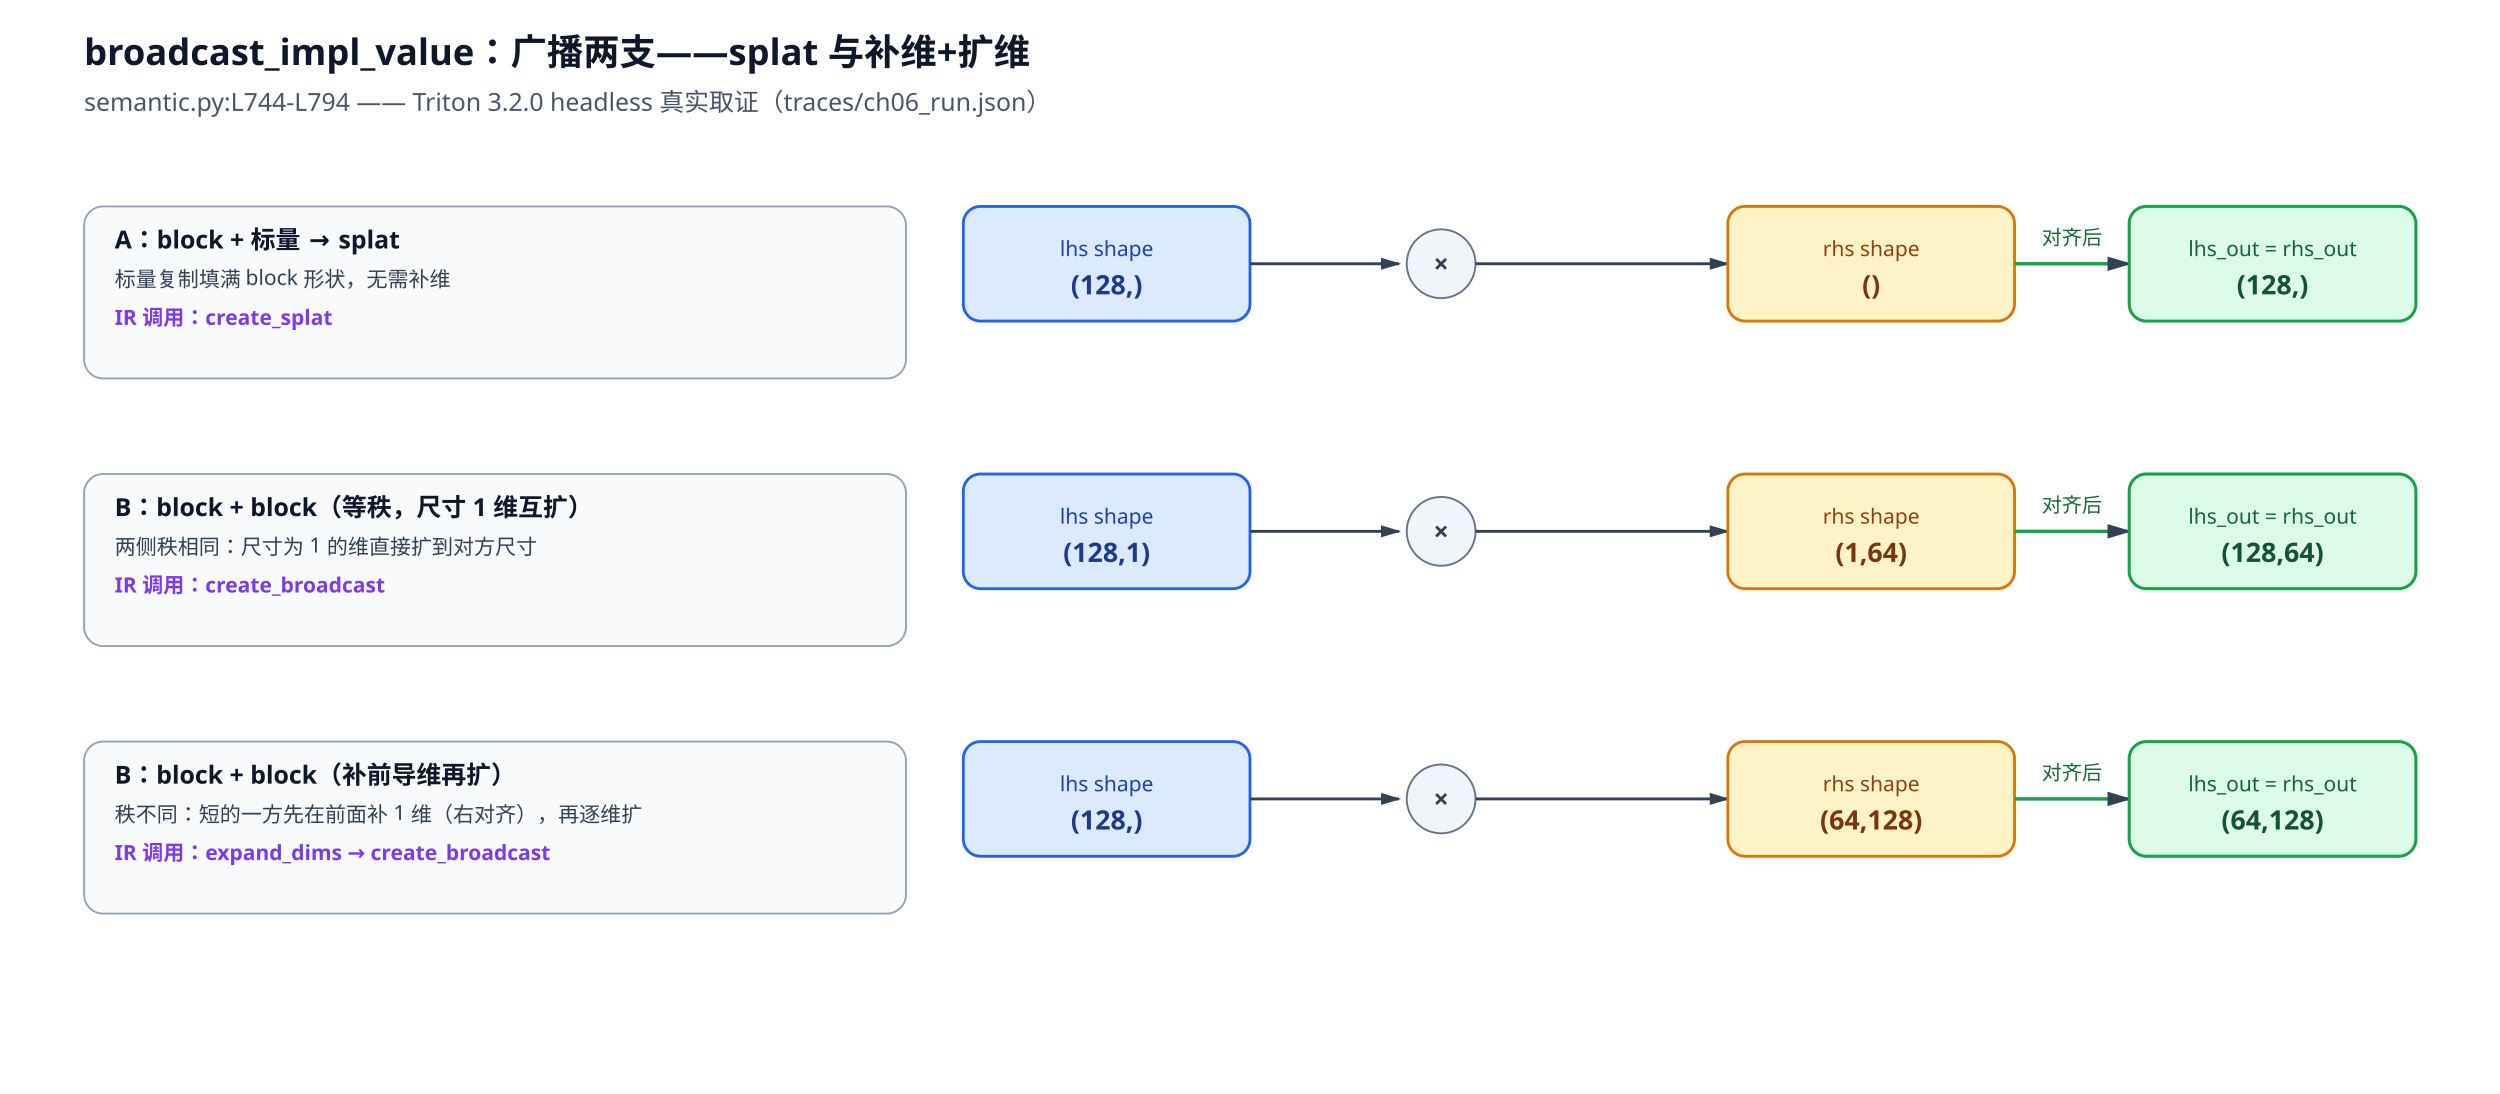
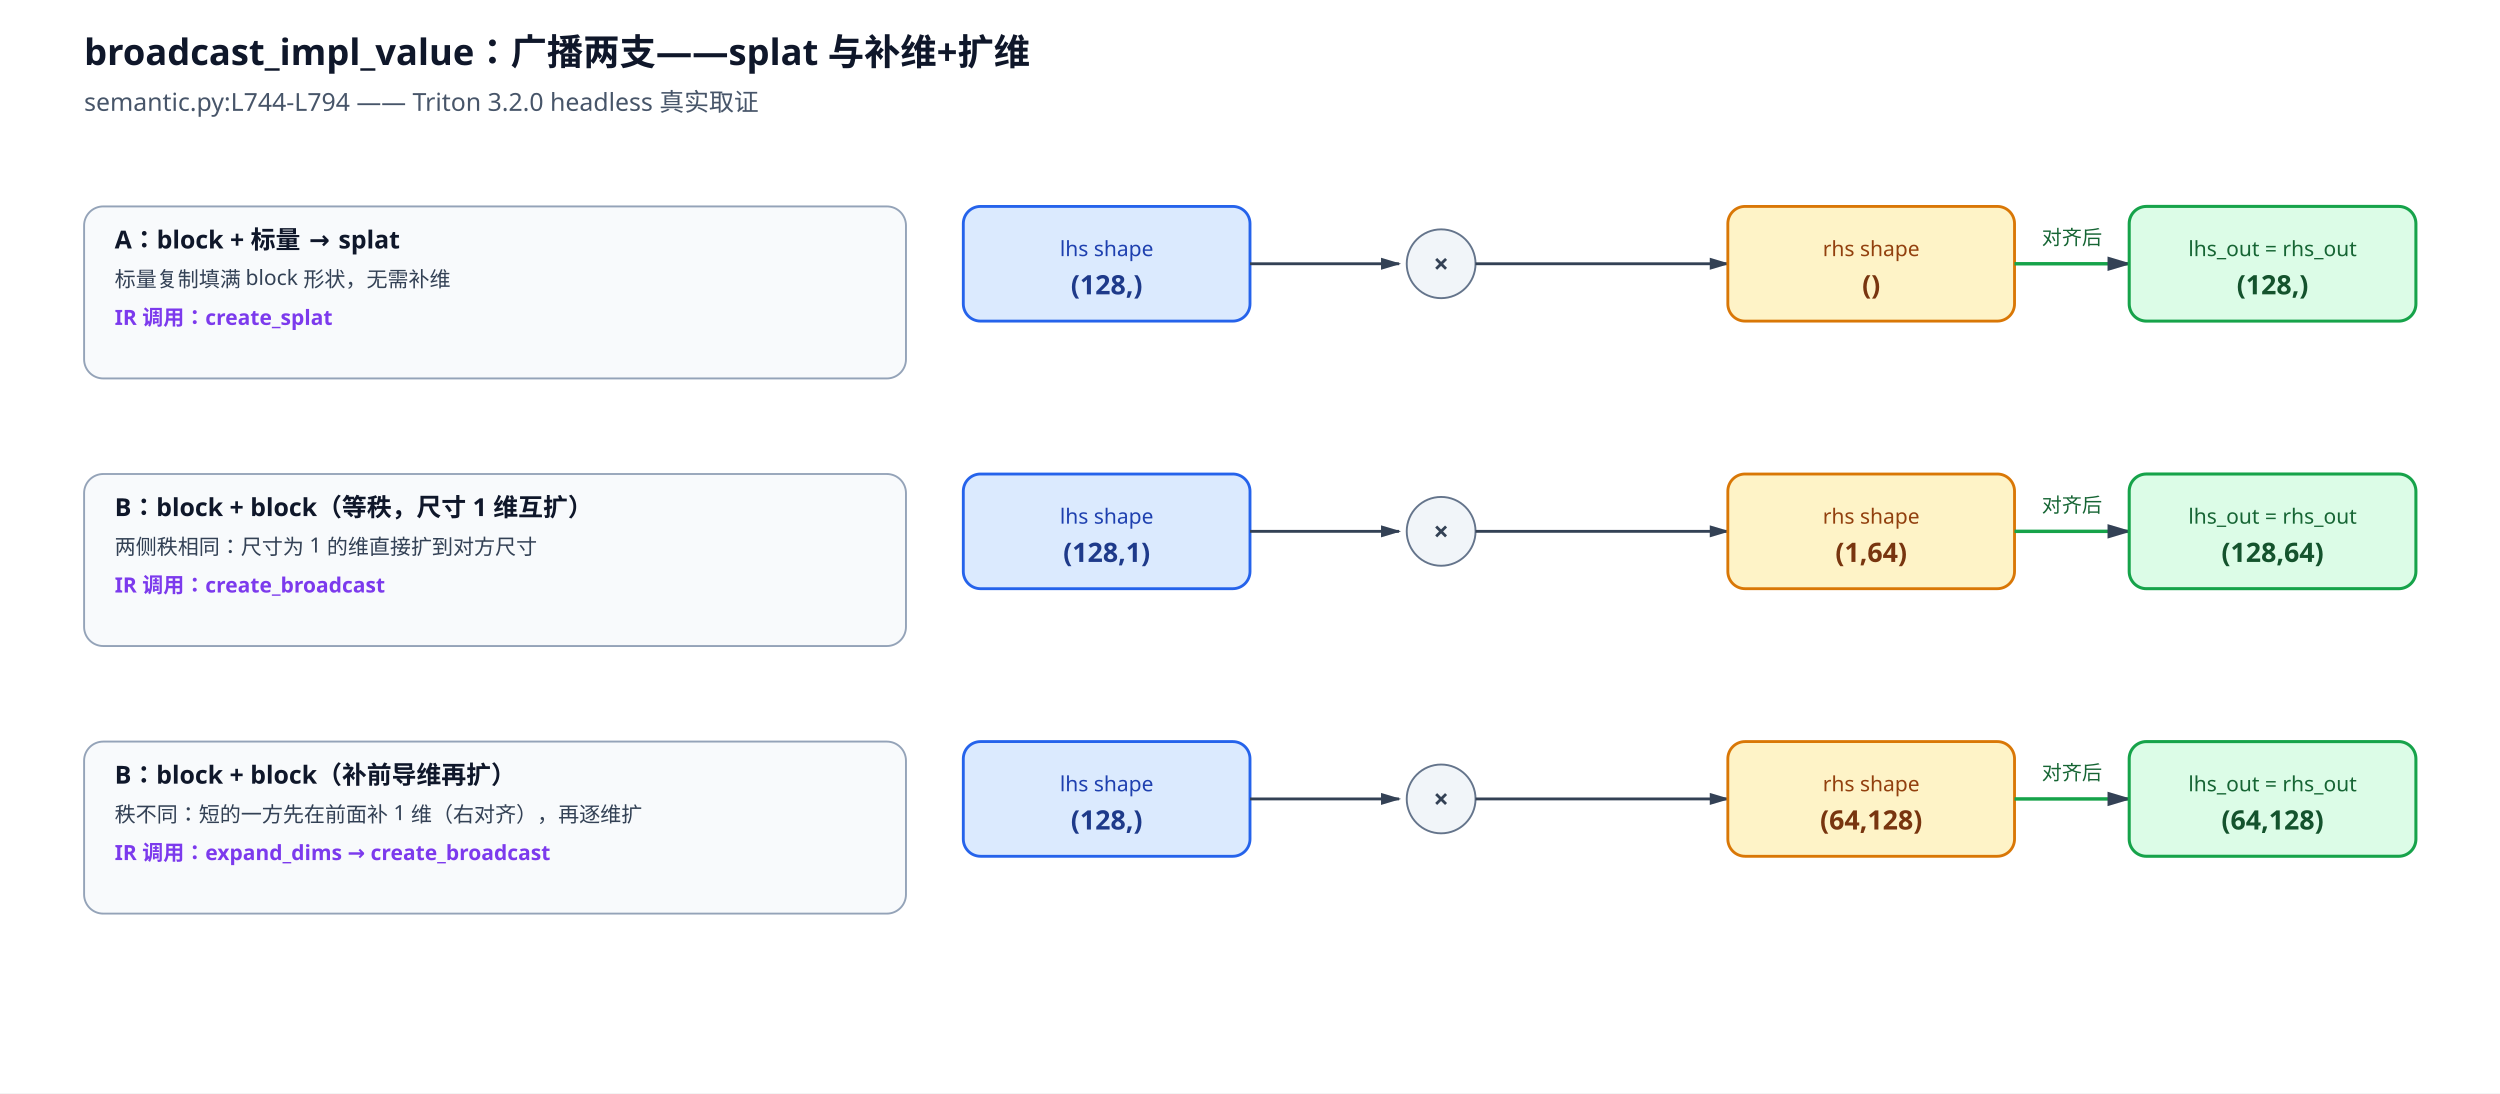
<svg xmlns="http://www.w3.org/2000/svg" viewBox="0 0 1308 572">
  <defs>
    <marker id="a" viewBox="0 0 10 6" refX="9" refY="3" markerWidth="7" markerHeight="5" orient="auto">
      <path d="M0,0 L10,3 L0,6 Z" fill="#334155" />
    </marker>
  </defs>
  <rect width="1308" height="572" fill="white" />
  <text x="44" y="34" font-family="sans-serif" font-size="19" font-weight="bold" fill="#0f172a">broadcast_impl_value：广播两支——splat 与补维+扩维</text>
-   <text x="44" y="58" font-family="sans-serif" font-size="13" fill="#475569">semantic.py:L744-L794 —— Triton 3.2.0 headless 真实取证（traces/ch06_run.json）</text>
+   <text x="44" y="58" font-family="sans-serif" font-size="13" fill="#475569">semantic.py:L744-L794 —— Triton 3.2.0 headless 真实取证</text>
  <rect x="44" y="108" width="430" height="90" rx="10" fill="#f8fafc" stroke="#94a3b8" stroke-width="1" />
  <text x="60" y="130" font-family="sans-serif" font-size="13" font-weight="bold" fill="#0f172a">A：block + 标量 → splat</text>
  <text x="60" y="150" font-family="sans-serif" font-size="11" fill="#334155">标量复制填满 block 形状，无需补维</text>
  <text x="60" y="170" font-family="sans-serif" font-size="11" font-weight="bold" fill="#7c3aed">IR 调用：create_splat</text>
  <rect x="504" y="108" width="150" height="60" rx="9" fill="#dbeafe" stroke="#2563eb" stroke-width="1.5" />
  <text x="579.0" y="134.0" text-anchor="middle" font-family="sans-serif" font-size="11" fill="#1e40af">lhs shape</text>
  <text x="579.0" y="154.0" text-anchor="middle" font-family="sans-serif" font-size="14" font-weight="bold" fill="#1e3a8a">(128,)</text>
  <line x1="654" y1="138.0" x2="732" y2="138.0" stroke="#334155" stroke-width="1.5" marker-end="url(#a)" />
  <circle cx="754" cy="138.0" r="18" fill="#f1f5f9" stroke="#64748b" />
  <text x="754" y="143.0" text-anchor="middle" font-family="sans-serif" font-size="14" font-weight="bold" fill="#334155">×</text>
  <line x1="772" y1="138.0" x2="904" y2="138.0" stroke="#334155" stroke-width="1.5" marker-end="url(#a)" />
  <rect x="904" y="108" width="150" height="60" rx="9" fill="#fef3c7" stroke="#d97706" stroke-width="1.5" />
  <text x="979.0" y="134.0" text-anchor="middle" font-family="sans-serif" font-size="11" fill="#92400e">rhs shape</text>
  <text x="979.0" y="154.0" text-anchor="middle" font-family="sans-serif" font-size="14" font-weight="bold" fill="#78350f">()</text>
  <line x1="1054" y1="138.0" x2="1114" y2="138.0" stroke="#16a34a" stroke-width="1.8" marker-end="url(#a)" />
  <text x="1084.0" y="128.0" text-anchor="middle" font-family="sans-serif" font-size="10.5" fill="#166534">对齐后</text>
  <rect x="1114" y="108" width="150" height="60" rx="9" fill="#dcfce7" stroke="#16a34a" stroke-width="1.6" />
  <text x="1189.0" y="134.0" text-anchor="middle" font-family="sans-serif" font-size="11" fill="#166534">lhs_out = rhs_out</text>
  <text x="1189.0" y="154.0" text-anchor="middle" font-family="sans-serif" font-size="14" font-weight="bold" fill="#14532d">(128,)</text>
  <rect x="44" y="248" width="430" height="90" rx="10" fill="#f8fafc" stroke="#94a3b8" stroke-width="1" />
  <text x="60" y="270" font-family="sans-serif" font-size="13" font-weight="bold" fill="#0f172a">B：block + block（等秩，尺寸 1 维互扩）</text>
  <text x="60" y="290" font-family="sans-serif" font-size="11" fill="#334155">两侧秩相同：尺寸为 1 的维直接扩到对方尺寸</text>
  <text x="60" y="310" font-family="sans-serif" font-size="11" font-weight="bold" fill="#7c3aed">IR 调用：create_broadcast</text>
  <rect x="504" y="248" width="150" height="60" rx="9" fill="#dbeafe" stroke="#2563eb" stroke-width="1.5" />
  <text x="579.0" y="274.0" text-anchor="middle" font-family="sans-serif" font-size="11" fill="#1e40af">lhs shape</text>
  <text x="579.0" y="294.0" text-anchor="middle" font-family="sans-serif" font-size="14" font-weight="bold" fill="#1e3a8a">(128,1)</text>
  <line x1="654" y1="278.0" x2="732" y2="278.0" stroke="#334155" stroke-width="1.5" marker-end="url(#a)" />
  <circle cx="754" cy="278.0" r="18" fill="#f1f5f9" stroke="#64748b" />
  <text x="754" y="283.0" text-anchor="middle" font-family="sans-serif" font-size="14" font-weight="bold" fill="#334155">×</text>
  <line x1="772" y1="278.0" x2="904" y2="278.0" stroke="#334155" stroke-width="1.5" marker-end="url(#a)" />
  <rect x="904" y="248" width="150" height="60" rx="9" fill="#fef3c7" stroke="#d97706" stroke-width="1.5" />
  <text x="979.0" y="274.0" text-anchor="middle" font-family="sans-serif" font-size="11" fill="#92400e">rhs shape</text>
  <text x="979.0" y="294.0" text-anchor="middle" font-family="sans-serif" font-size="14" font-weight="bold" fill="#78350f">(1,64)</text>
  <line x1="1054" y1="278.0" x2="1114" y2="278.0" stroke="#16a34a" stroke-width="1.8" marker-end="url(#a)" />
  <text x="1084.0" y="268.0" text-anchor="middle" font-family="sans-serif" font-size="10.5" fill="#166534">对齐后</text>
  <rect x="1114" y="248" width="150" height="60" rx="9" fill="#dcfce7" stroke="#16a34a" stroke-width="1.6" />
  <text x="1189.0" y="274.0" text-anchor="middle" font-family="sans-serif" font-size="11" fill="#166534">lhs_out = rhs_out</text>
  <text x="1189.0" y="294.0" text-anchor="middle" font-family="sans-serif" font-size="14" font-weight="bold" fill="#14532d">(128,64)</text>
  <rect x="44" y="388" width="430" height="90" rx="10" fill="#f8fafc" stroke="#94a3b8" stroke-width="1" />
  <text x="60" y="410" font-family="sans-serif" font-size="13" font-weight="bold" fill="#0f172a">B：block + block（补前导维再扩）</text>
  <text x="60" y="430" font-family="sans-serif" font-size="11" fill="#334155">秩不同：短的一方先在前面补 1 维（右对齐），再逐维扩</text>
  <text x="60" y="450" font-family="sans-serif" font-size="11" font-weight="bold" fill="#7c3aed">IR 调用：expand_dims → create_broadcast</text>
  <rect x="504" y="388" width="150" height="60" rx="9" fill="#dbeafe" stroke="#2563eb" stroke-width="1.5" />
  <text x="579.0" y="414.0" text-anchor="middle" font-family="sans-serif" font-size="11" fill="#1e40af">lhs shape</text>
  <text x="579.0" y="434.0" text-anchor="middle" font-family="sans-serif" font-size="14" font-weight="bold" fill="#1e3a8a">(128,)</text>
  <line x1="654" y1="418.0" x2="732" y2="418.0" stroke="#334155" stroke-width="1.5" marker-end="url(#a)" />
  <circle cx="754" cy="418.0" r="18" fill="#f1f5f9" stroke="#64748b" />
  <text x="754" y="423.0" text-anchor="middle" font-family="sans-serif" font-size="14" font-weight="bold" fill="#334155">×</text>
  <line x1="772" y1="418.0" x2="904" y2="418.0" stroke="#334155" stroke-width="1.5" marker-end="url(#a)" />
  <rect x="904" y="388" width="150" height="60" rx="9" fill="#fef3c7" stroke="#d97706" stroke-width="1.5" />
  <text x="979.0" y="414.0" text-anchor="middle" font-family="sans-serif" font-size="11" fill="#92400e">rhs shape</text>
  <text x="979.0" y="434.0" text-anchor="middle" font-family="sans-serif" font-size="14" font-weight="bold" fill="#78350f">(64,128)</text>
  <line x1="1054" y1="418.0" x2="1114" y2="418.0" stroke="#16a34a" stroke-width="1.8" marker-end="url(#a)" />
  <text x="1084.0" y="408.0" text-anchor="middle" font-family="sans-serif" font-size="10.5" fill="#166534">对齐后</text>
  <rect x="1114" y="388" width="150" height="60" rx="9" fill="#dcfce7" stroke="#16a34a" stroke-width="1.6" />
  <text x="1189.0" y="414.0" text-anchor="middle" font-family="sans-serif" font-size="11" fill="#166534">lhs_out = rhs_out</text>
  <text x="1189.0" y="434.0" text-anchor="middle" font-family="sans-serif" font-size="14" font-weight="bold" fill="#14532d">(64,128)</text>
</svg>
